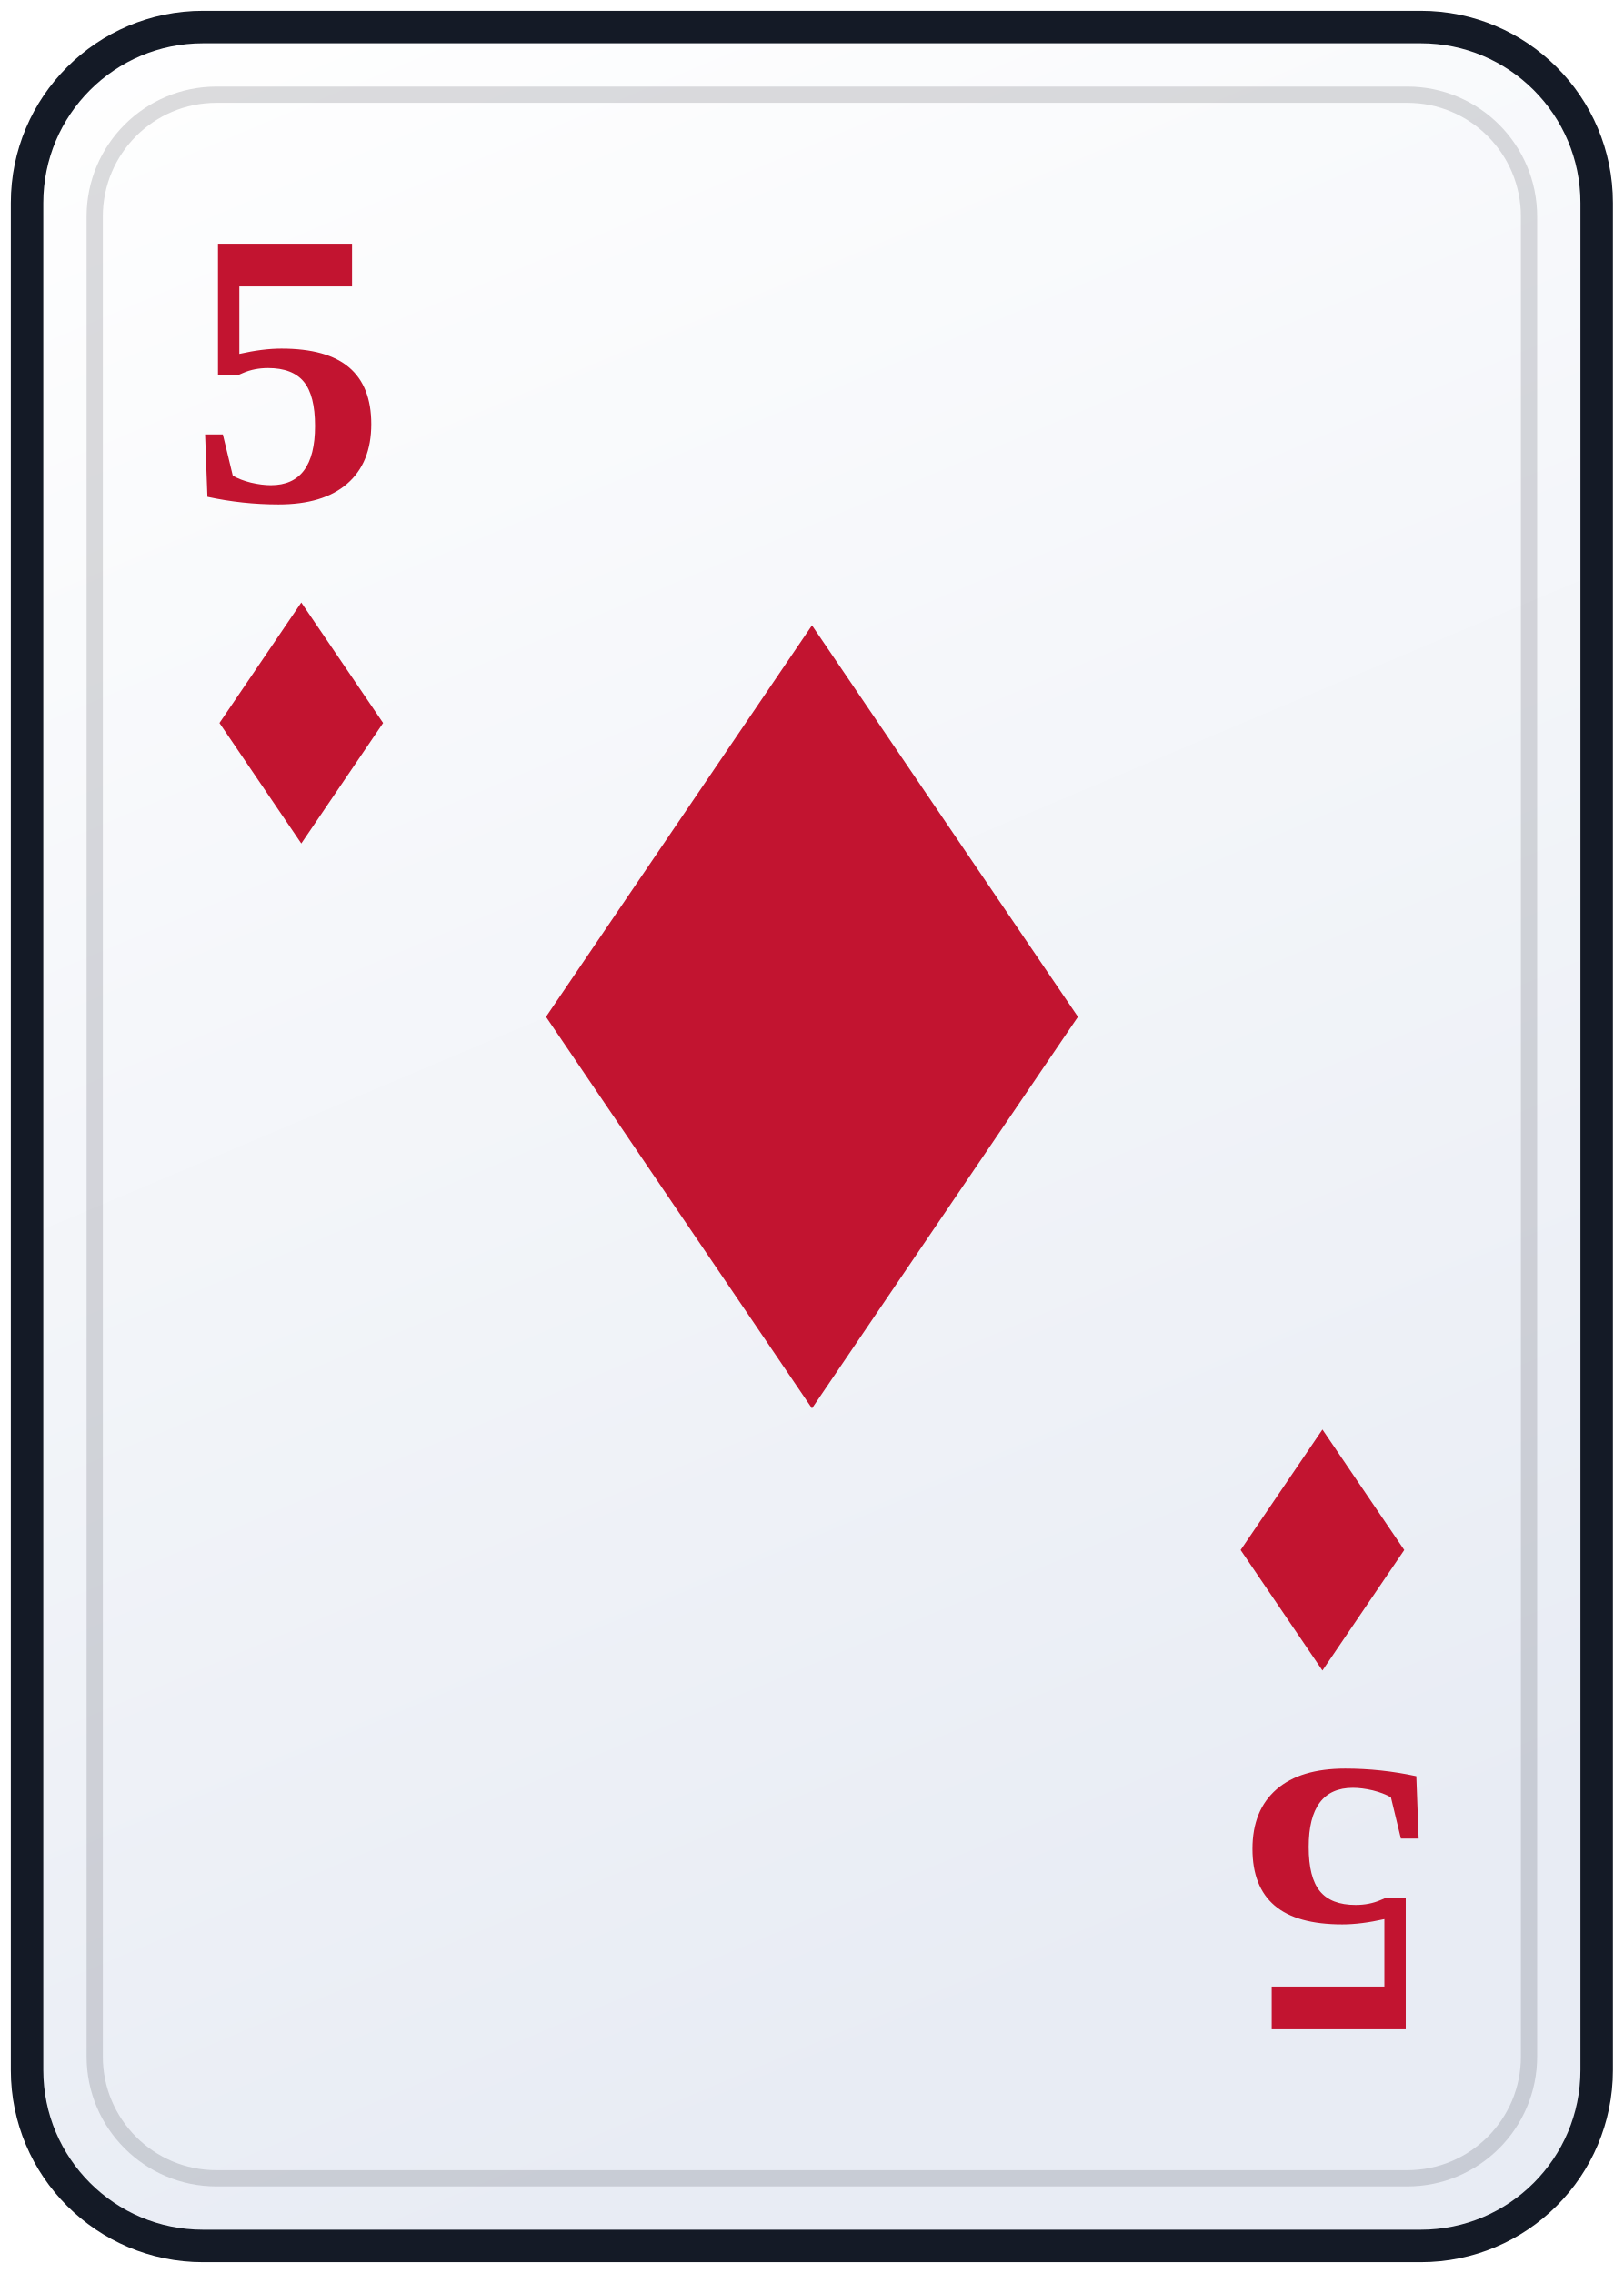
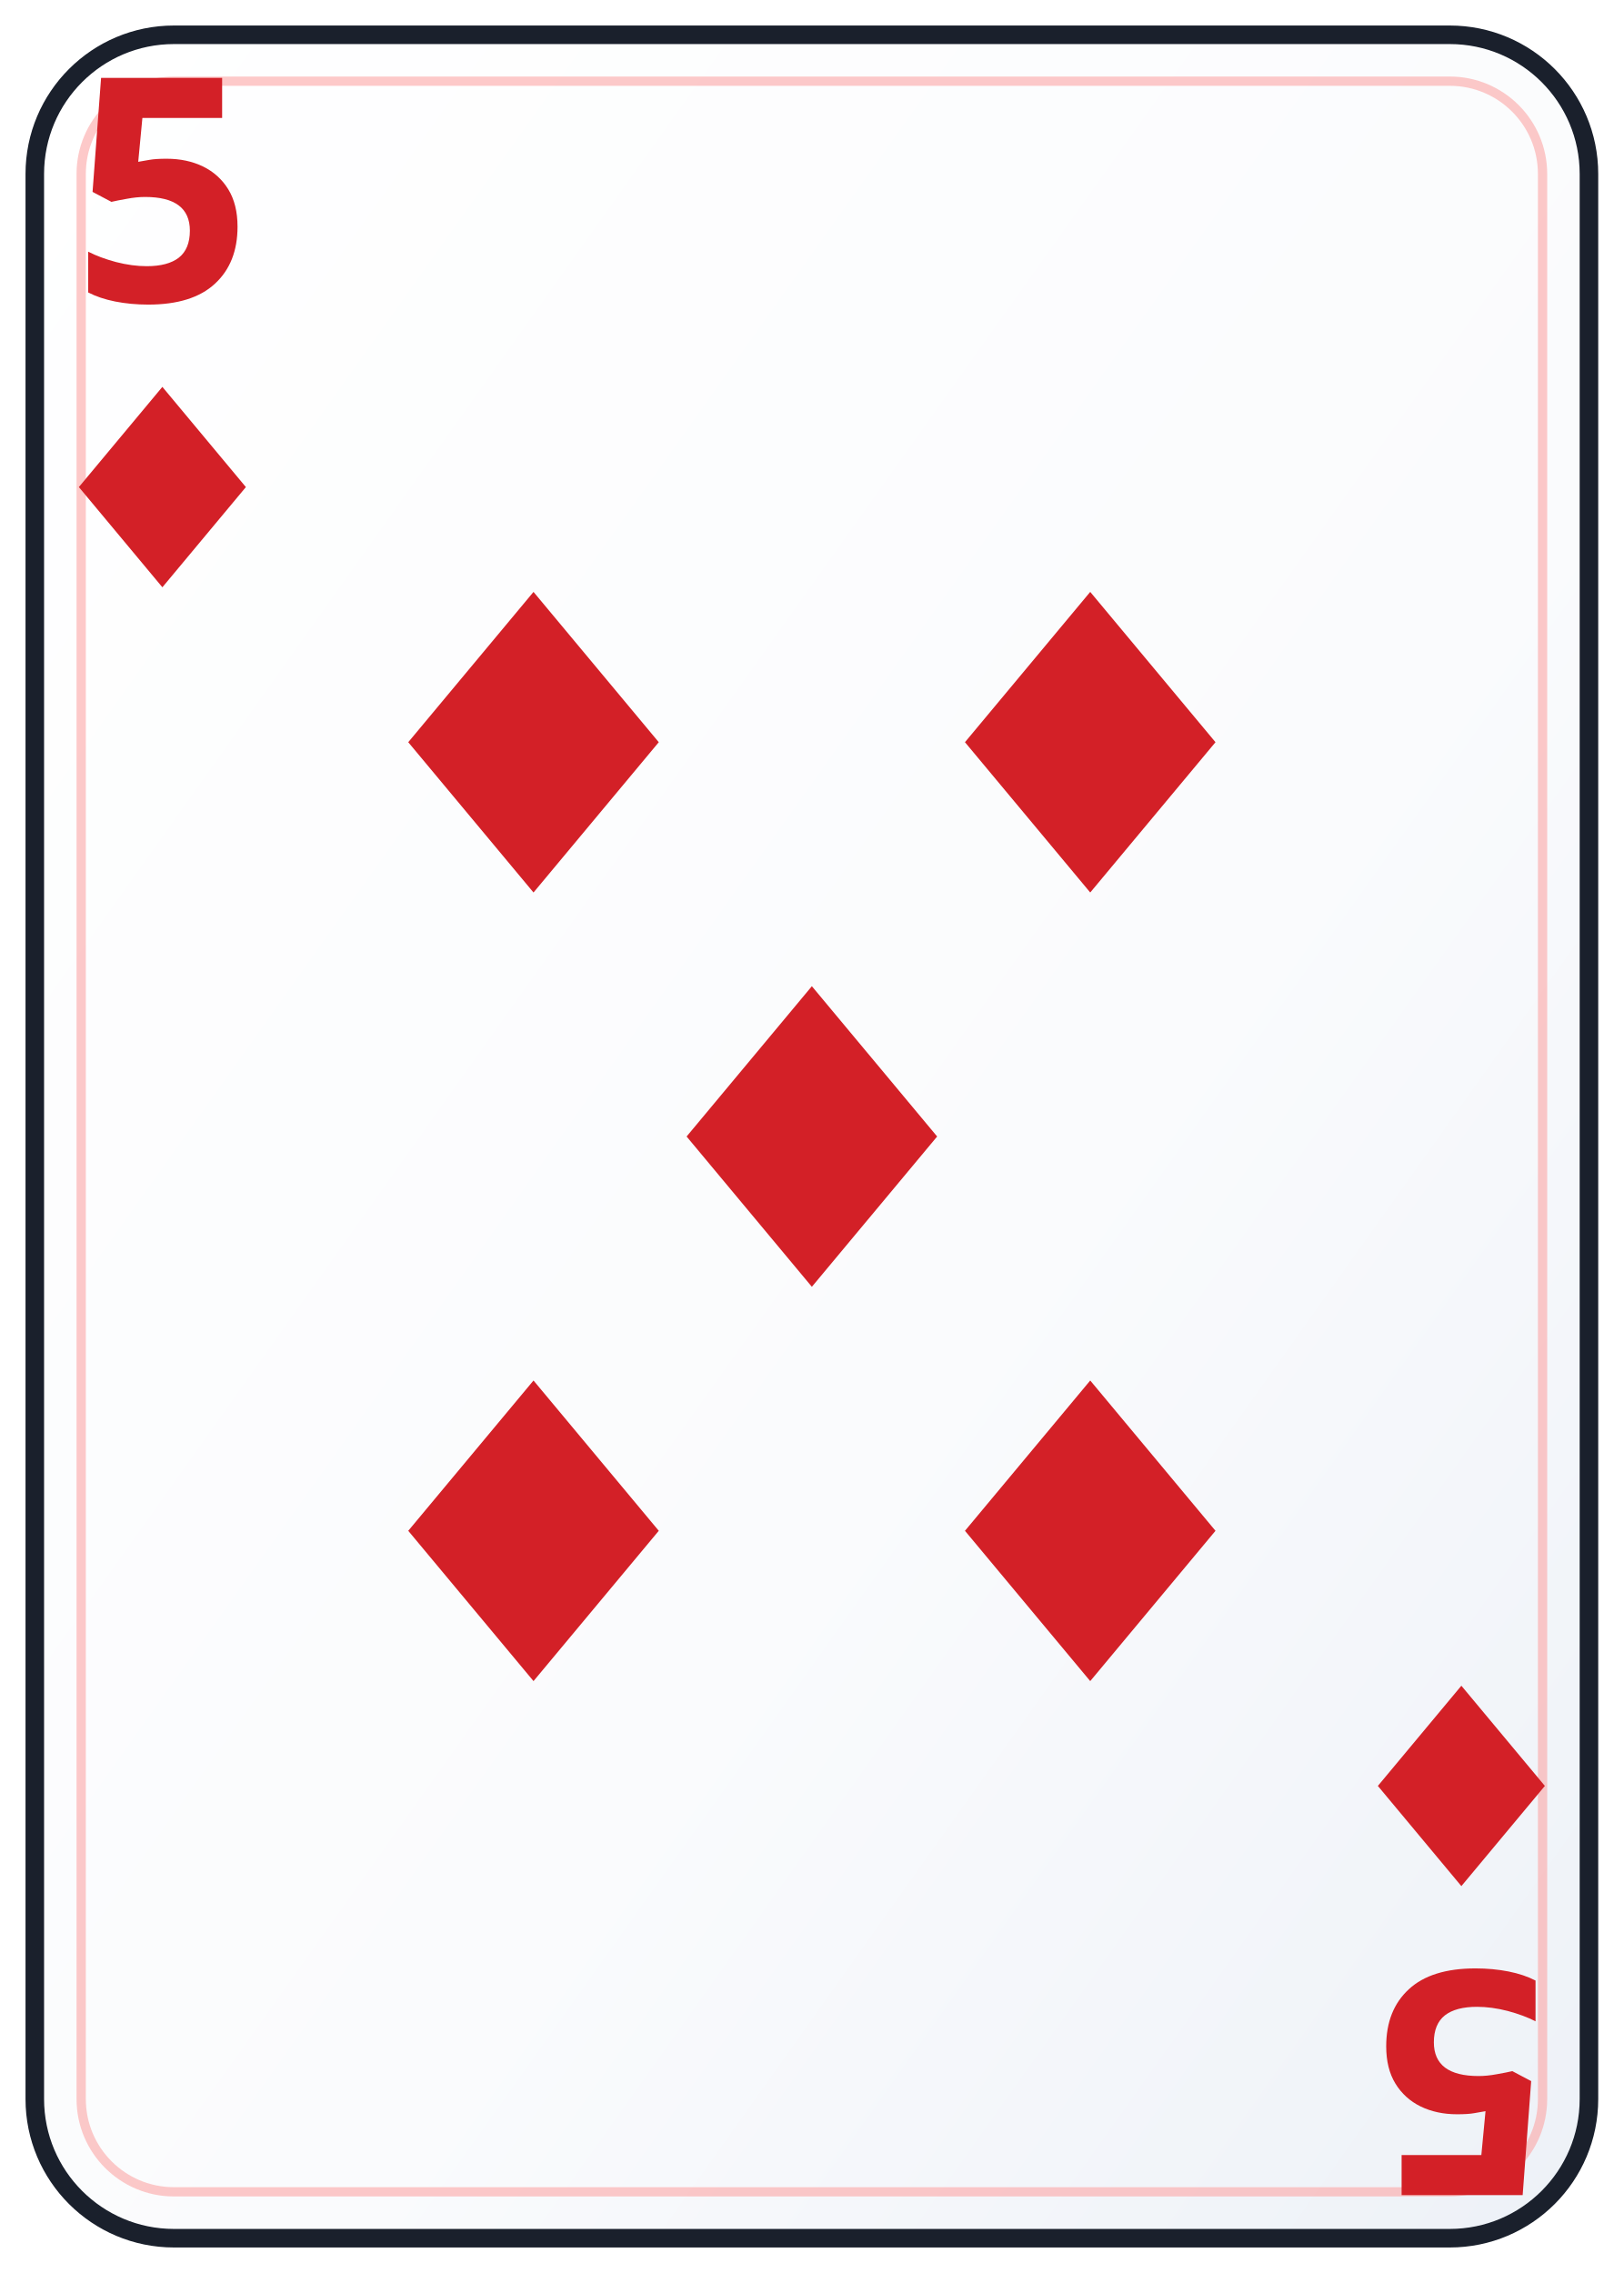
- <svg xmlns="http://www.w3.org/2000/svg" viewBox="0 0 120 168" width="120" height="168">
+ <svg xmlns="http://www.w3.org/2000/svg" viewBox="0 0 140 196" width="140" height="196">
  <defs>
-     <linearGradient id="paper" x1="0" y1="0" x2="0.3" y2="1">
-       <stop offset="0" stop-color="#ffffff" />
-       <stop offset="1" stop-color="#e8ecf4" />
+     <linearGradient id="cardBg" x1="0%" y1="0%" x2="100%" y2="100%">
+       <stop offset="0%" stop-color="#ffffff" />
+       <stop offset="60%" stop-color="#fafbfd" />
+       <stop offset="100%" stop-color="#edf1f7" />
    </linearGradient>
  </defs>
-   <rect x="2" y="2" width="116" height="164" rx="13" fill="url(#paper)" stroke="#141a26" stroke-width="2.4" />
-   <rect x="7" y="7" width="106" height="154" rx="9" fill="none" stroke="#141a26" stroke-opacity="0.15" stroke-width="1.2" />
-   <g fill="#c21430">
-     <text x="14" y="37" font-family="Georgia,'Times New Roman',serif" font-size="29" font-weight="700">5</text>
-     <text x="15" y="62" font-family="'Segoe UI Symbol','Apple Symbols','Noto Sans Symbols 2','DejaVu Sans',serif" font-size="24">♦</text>
+   <rect x="3" y="3" width="134" height="190" rx="12" fill="url(#cardBg)" stroke="#1a202c" stroke-width="1.6" />
+   <rect x="7" y="7" width="126" height="182" rx="8" fill="none" stroke="#fca5a5" stroke-width="0.8" opacity="0.6" />
+   <g transform="translate(14, 26)">
+     <text x="0" y="0" font-family="'Cinzel', 'Segoe UI', 'Helvetica Neue', serif" font-size="27" font-weight="800" text-anchor="middle" fill="#d32027">5</text>
+     <path d="M 0 -18 L 15 0 L 0 18 L -15 0 Z" fill="#d32027" transform="translate(0, 16) scale(0.48)" />
  </g>
-   <text x="60" y="103" text-anchor="middle" font-family="'Segoe UI Symbol','Apple Symbols','Noto Sans Symbols 2','DejaVu Sans',serif" font-size="78" fill="#c21430">♦</text>
-   <g transform="rotate(180 60 84)">
-     <g fill="#c21430">
-       <text x="14" y="37" font-family="Georgia,'Times New Roman',serif" font-size="29" font-weight="700">5</text>
-       <text x="15" y="62" font-family="'Segoe UI Symbol','Apple Symbols','Noto Sans Symbols 2','DejaVu Sans',serif" font-size="24">♦</text>
-     </g>
+   <path d="M 0 -18 L 15 0 L 0 18 L -15 0 Z" fill="#d32027" transform="translate(46, 64) scale(0.72)" />
+   <path d="M 0 -18 L 15 0 L 0 18 L -15 0 Z" fill="#d32027" transform="translate(94, 64) scale(0.72)" />
+   <path d="M 0 -18 L 15 0 L 0 18 L -15 0 Z" fill="#d32027" transform="translate(70, 98) scale(0.72)" />
+   <path d="M 0 -18 L 15 0 L 0 18 L -15 0 Z" fill="#d32027" transform="translate(46, 132) scale(0.72)" />
+   <path d="M 0 -18 L 15 0 L 0 18 L -15 0 Z" fill="#d32027" transform="translate(94, 132) scale(0.72)" />
+   <g transform="translate(126, 170) rotate(180)">
+     <text x="0" y="0" font-family="'Cinzel', 'Segoe UI', 'Helvetica Neue', serif" font-size="27" font-weight="800" text-anchor="middle" fill="#d32027">5</text>
+     <path d="M 0 -18 L 15 0 L 0 18 L -15 0 Z" fill="#d32027" transform="translate(0, 16) scale(0.48)" />
  </g>
</svg>
